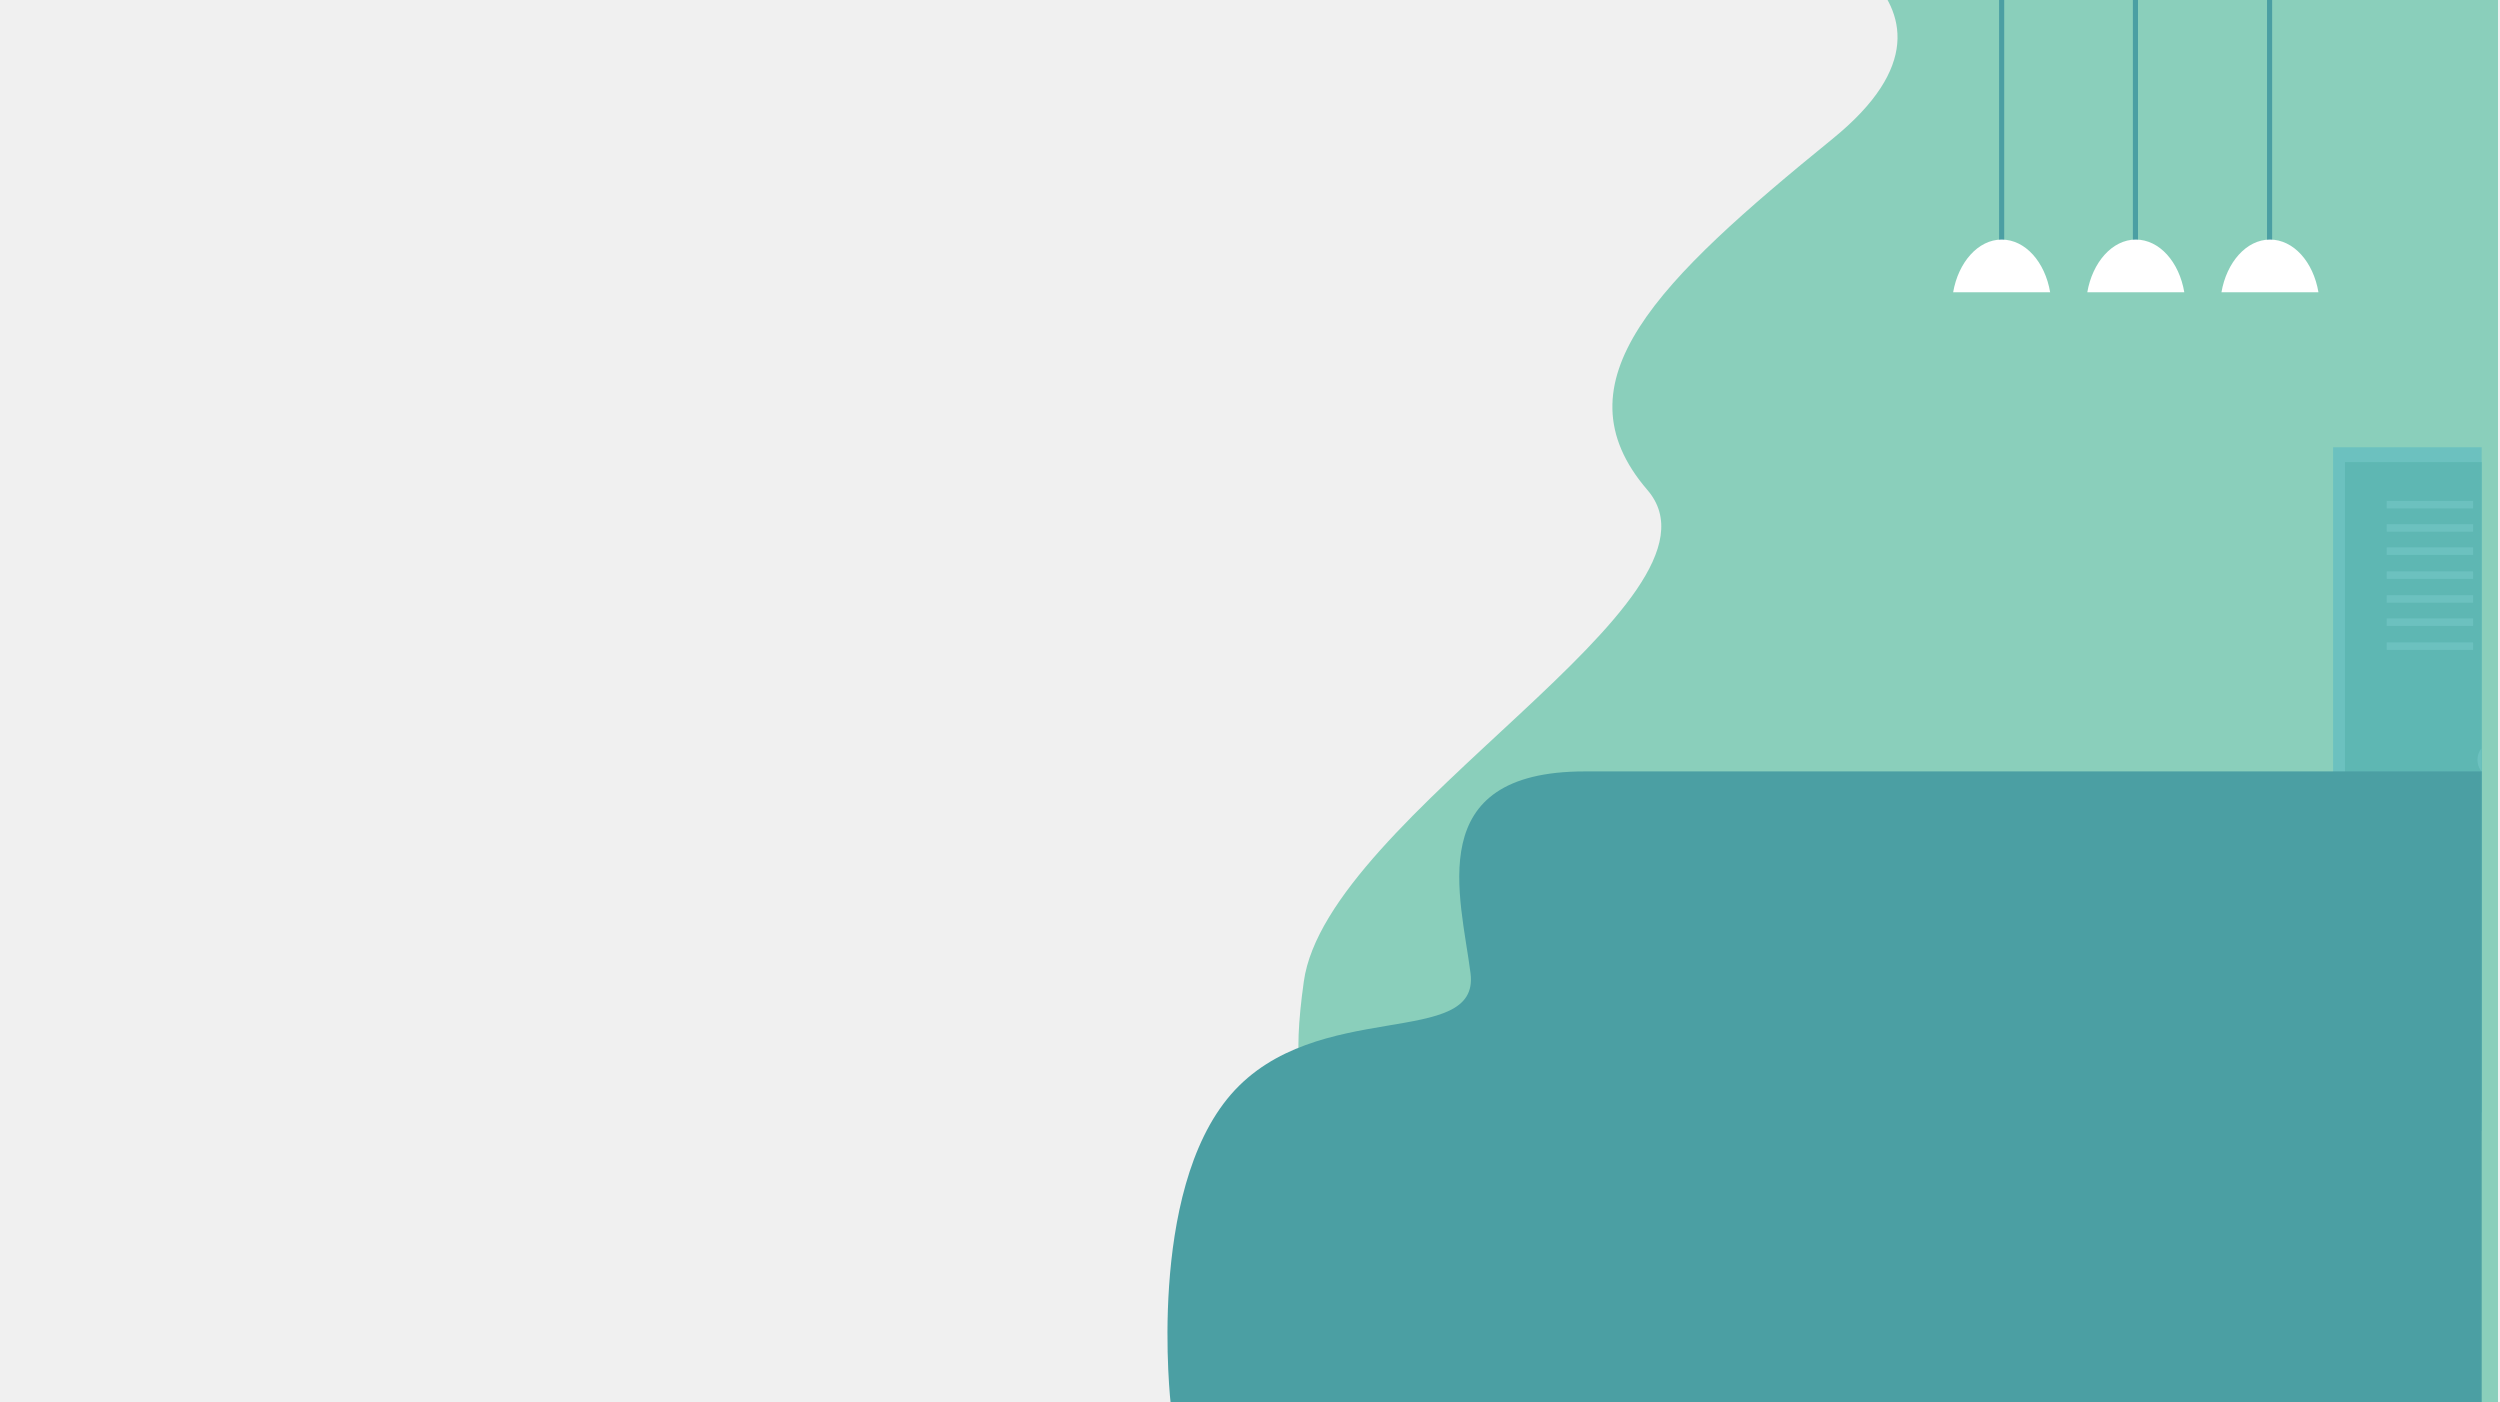
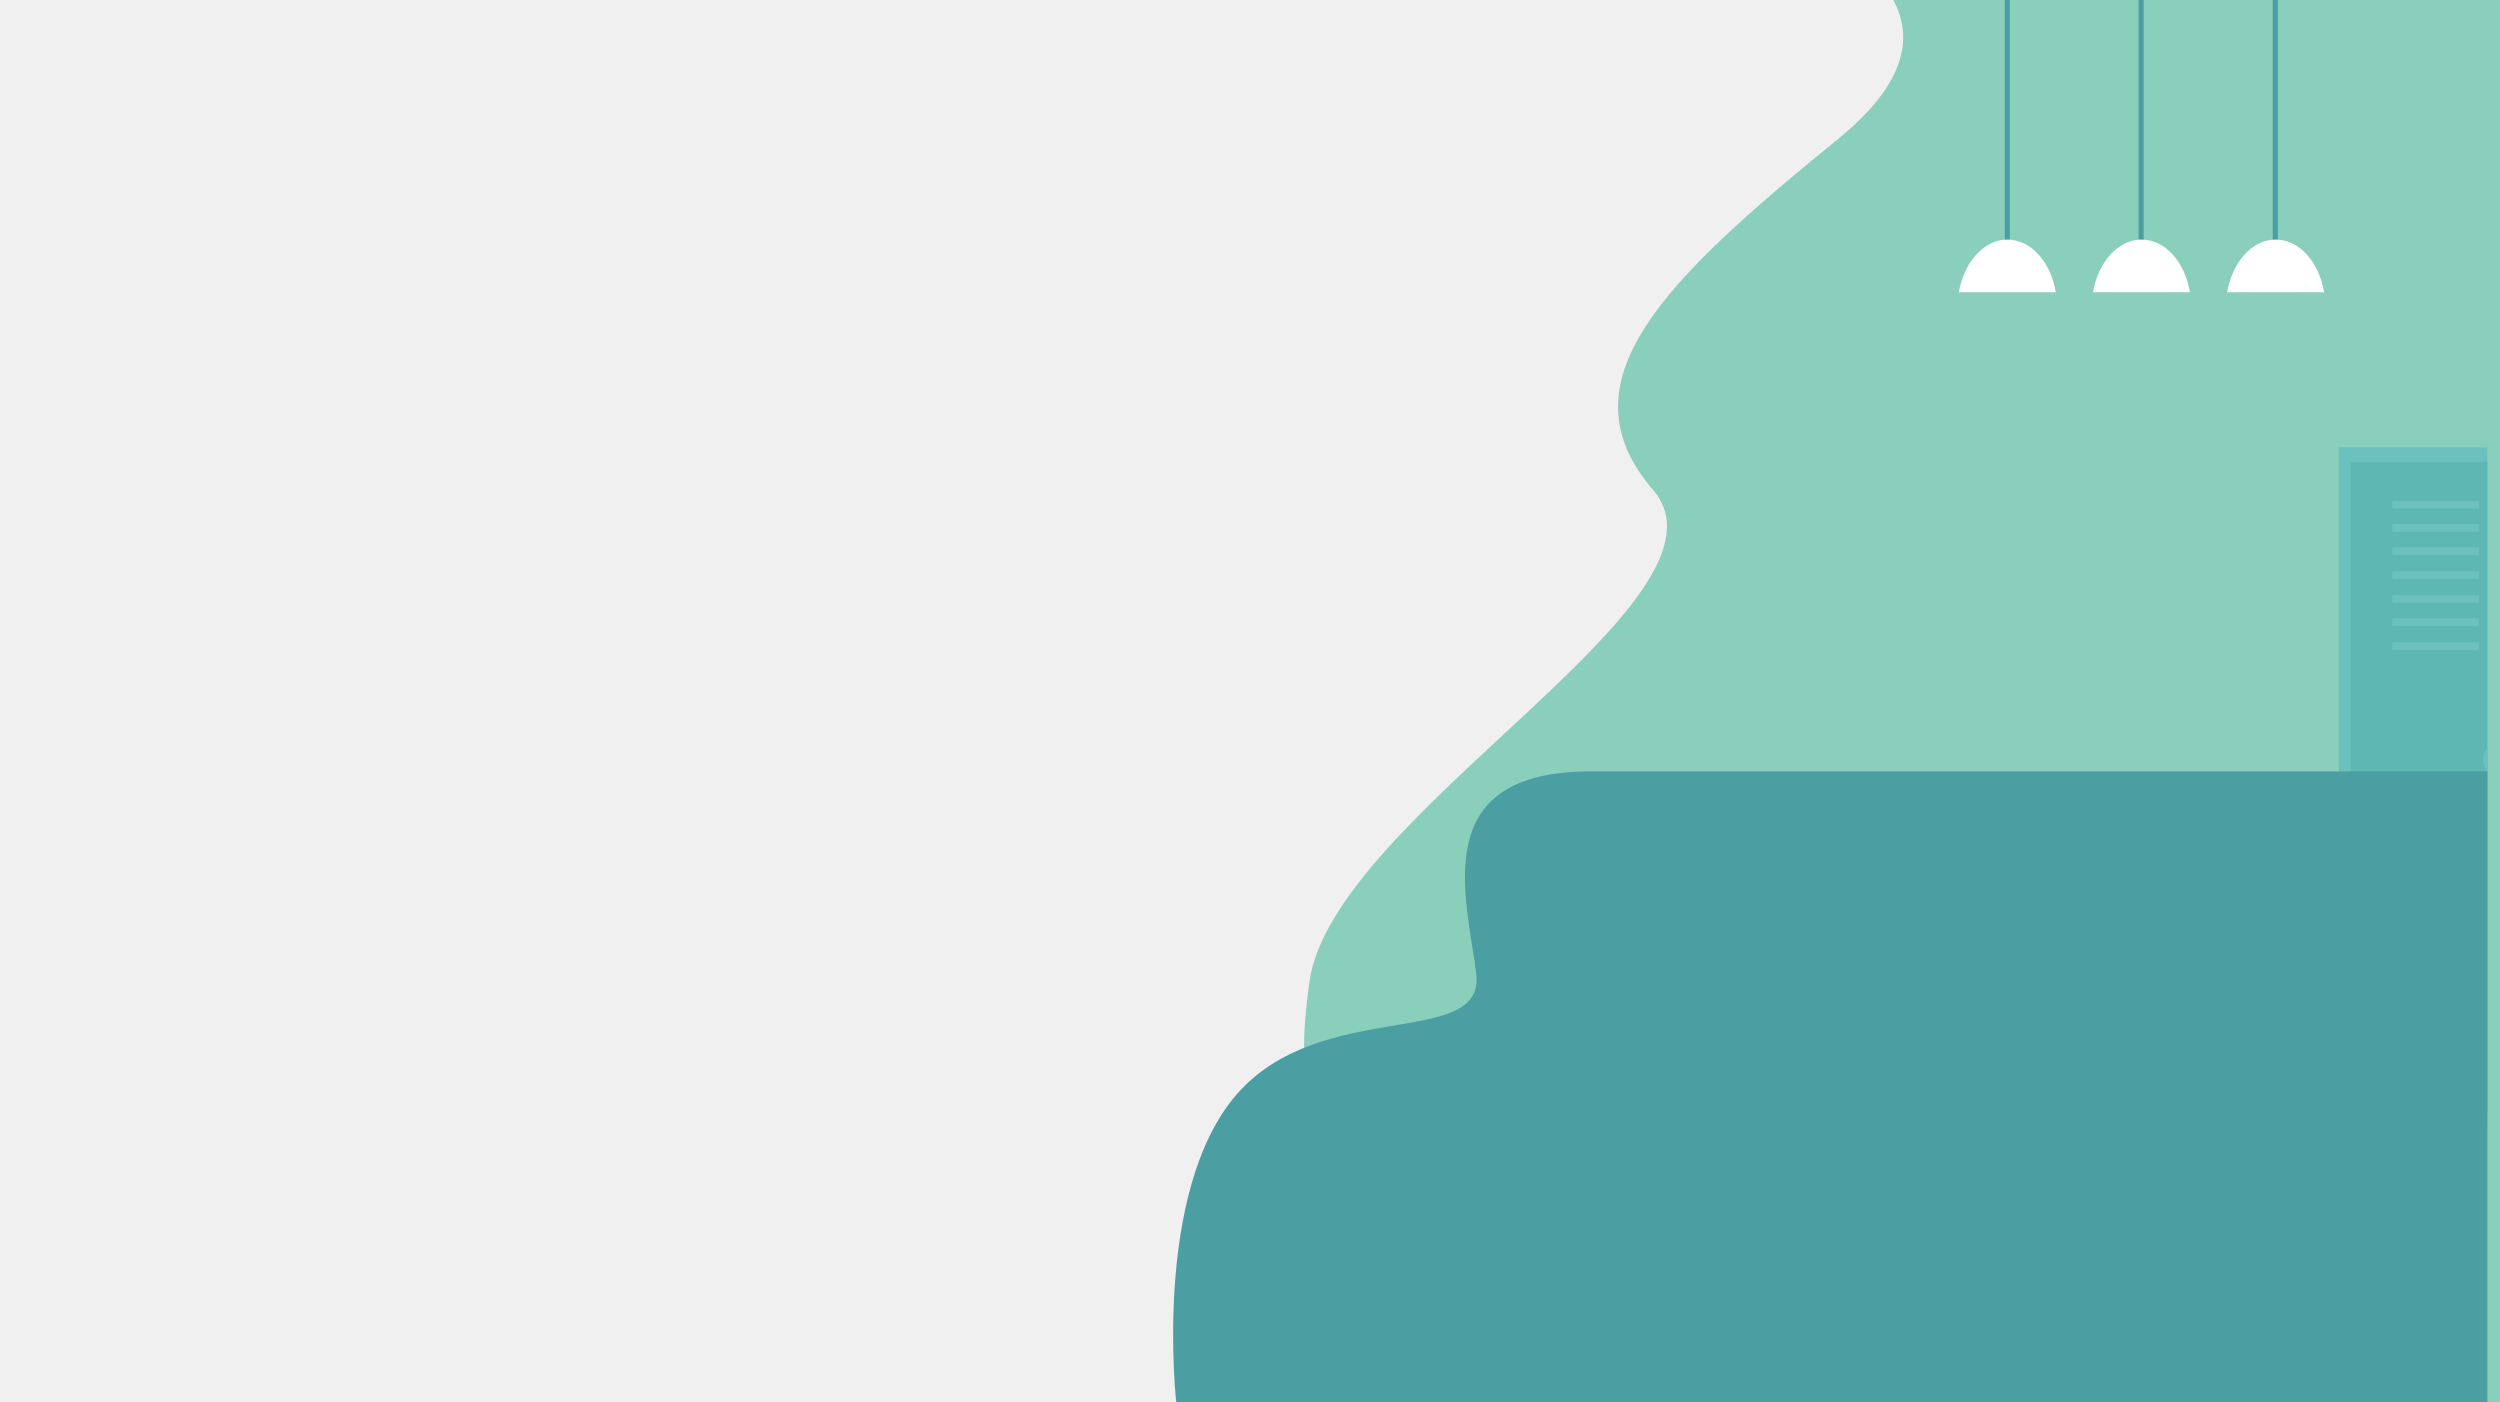
<svg xmlns="http://www.w3.org/2000/svg" xmlns:xlink="http://www.w3.org/1999/xlink" version="1.1" id="OBJECTS" x="0px" y="0px" viewBox="0 0 1366 766" style="enable-background:new 0 0 1366 766;" xml:space="preserve">
  <style type="text/css">
	.st0{clip-path:url(#SVGID_2_);fill:#8ACFBB;}
	.st1{clip-path:url(#SVGID_4_);}
	.st2{fill:#6CC1BF;}
	.st3{fill:#5EB7B3;}
	.st4{clip-path:url(#SVGID_6_);}
	.st5{fill:#4B9FA3;}
	.st6{fill:#FFFFFF;}
	.st7{clip-path:url(#SVGID_8_);fill:#4B9FA3;}
</style>
  <g>
    <g>
      <g>
        <g>
          <g>
            <g>
              <g>
                <defs>
-                   <rect id="SVGID_1_" x="415.4" y="-2.5" width="949.5" height="768.8" />
+                   <rect id="SVGID_1_" x="418.5" y="-2.5" width="949.5" height="768.8" />
                </defs>
                <clipPath id="SVGID_2_">
                  <use xlink:href="#SVGID_1_" style="overflow:visible;" />
                </clipPath>
-                 <path class="st0" d="M968.3-45.2c0,0,128.8,43.1,33.2,120.9S849.1,208.5,900.2,267.8c51.2,59.7-175.1,177.5-187.8,268.5         c-12.8,91,18.7,62.9,43.5,111.6c24.8,48.5-47.6,144.3-47.6,144.3h671.1V-23.1L968.3-45.2z" />
+                 <path class="st0" d="M971.4-45.2c0,0,128.8,43.1,33.2,120.9S852.2,208.5,903.3,267.8c51.2,59.7-175.1,177.5-187.8,268.5         c-12.8,91,18.7,62.9,43.5,111.6c24.8,48.5-47.6,144.3-47.6,144.3h671.1V-23.1L971.4-45.2z" />
              </g>
            </g>
          </g>
        </g>
      </g>
    </g>
    <g>
      <g>
        <g>
          <g>
            <g>
              <g>
                <defs>
-                   <rect id="SVGID_3_" x="415.4" y="-2.5" width="940.6" height="768.8" />
+                   <rect id="SVGID_3_" x="418.5" y="-2.5" width="940.6" height="768.8" />
                </defs>
                <clipPath id="SVGID_4_">
                  <use xlink:href="#SVGID_3_" style="overflow:visible;" />
                </clipPath>
                <g class="st1">
                  <g>
-                     <rect x="1274.8" y="244.4" class="st2" width="105.8" height="373.5" />
+                     <rect x="1277.9" y="244.4" class="st2" width="105.8" height="373.5" />
                  </g>
                  <g>
-                     <rect x="1281.3" y="252.5" class="st3" width="92.9" height="355.3" />
+                     <rect x="1284.4" y="252.5" class="st3" width="92.9" height="355.3" />
                  </g>
                  <g>
-                     <rect x="1304.1" y="273.7" class="st2" width="47.2" height="4.1" />
+                     <rect x="1307.2" y="273.7" class="st2" width="47.2" height="4.1" />
                  </g>
                  <g>
-                     <rect x="1304.1" y="286.4" class="st2" width="47.2" height="4.1" />
+                     <rect x="1307.2" y="286.4" class="st2" width="47.2" height="4.1" />
                  </g>
                  <g>
-                     <rect x="1304.1" y="299.1" class="st2" width="47.2" height="4.1" />
+                     <rect x="1307.2" y="299.1" class="st2" width="47.2" height="4.1" />
                  </g>
                  <g>
-                     <rect x="1304.1" y="312.2" class="st2" width="47.2" height="4.1" />
+                     <rect x="1307.2" y="312.2" class="st2" width="47.2" height="4.1" />
                  </g>
                  <g>
-                     <rect x="1304.1" y="325.2" class="st2" width="47.2" height="4.1" />
+                     <rect x="1307.2" y="325.2" class="st2" width="47.2" height="4.1" />
                  </g>
                  <g>
-                     <rect x="1304.1" y="337.9" class="st2" width="47.2" height="4.1" />
+                     <rect x="1307.2" y="337.9" class="st2" width="47.2" height="4.1" />
                  </g>
                  <g>
-                     <rect x="1304.1" y="351" class="st2" width="47.2" height="4.1" />
+                     <rect x="1307.2" y="351" class="st2" width="47.2" height="4.1" />
                  </g>
                  <g>
-                     <rect x="1304.1" y="494.7" class="st2" width="47.2" height="4.1" />
+                     <rect x="1307.2" y="494.7" class="st2" width="47.2" height="4.1" />
                  </g>
                  <g>
-                     <rect x="1304.1" y="507.6" class="st2" width="47.2" height="4.1" />
+                     <rect x="1307.2" y="507.6" class="st2" width="47.2" height="4.1" />
                  </g>
                  <g>
-                     <rect x="1304.1" y="520.5" class="st2" width="47.2" height="4.1" />
+                     <rect x="1307.2" y="520.5" class="st2" width="47.2" height="4.1" />
                  </g>
                  <g>
-                     <rect x="1304.1" y="533.5" class="st2" width="47.2" height="4.1" />
+                     <rect x="1307.2" y="533.5" class="st2" width="47.2" height="4.1" />
                  </g>
                  <g>
-                     <rect x="1304.1" y="546" class="st2" width="47.2" height="4.1" />
+                     <rect x="1307.2" y="546" class="st2" width="47.2" height="4.1" />
                  </g>
                  <g>
-                     <rect x="1304.1" y="559.1" class="st2" width="47.2" height="4.1" />
+                     <rect x="1307.2" y="559.1" class="st2" width="47.2" height="4.1" />
                  </g>
                  <g>
-                     <rect x="1304.1" y="572" class="st2" width="47.2" height="4.1" />
+                     <rect x="1307.2" y="572" class="st2" width="47.2" height="4.1" />
                  </g>
                  <g>
-                     <ellipse class="st2" cx="1359.4" cy="415.2" rx="5.7" ry="7.9" />
+                     <ellipse class="st2" cx="1362.5" cy="415.2" rx="5.7" ry="7.9" />
                  </g>
                </g>
              </g>
            </g>
          </g>
        </g>
      </g>
    </g>
    <g>
      <g>
        <g>
          <g>
            <g>
              <g>
                <defs>
-                   <rect id="SVGID_5_" x="415.4" y="-2.5" width="940.6" height="768.8" />
+                   <rect id="SVGID_5_" x="418.5" y="-2.5" width="940.6" height="768.8" />
                </defs>
                <clipPath id="SVGID_6_">
                  <use xlink:href="#SVGID_5_" style="overflow:visible;" />
                </clipPath>
                <g class="st4">
                  <g>
-                     <rect x="1092.3" y="-19.7" class="st5" width="2.8" height="163.4" />
+                     <rect x="1095.4" y="-19.7" class="st5" width="2.8" height="163.4" />
                  </g>
                  <g>
-                     <path class="st6" d="M1120.2,159.7c-2.8-16.6-13.6-28.8-26.5-28.8s-23.7,12.5-26.5,28.8H1120.2z" />
+                     <path class="st6" d="M1123.3,159.7c-2.8-16.6-13.6-28.8-26.5-28.8s-23.7,12.5-26.5,28.8H1123.3z" />
                  </g>
                  <g>
-                     <rect x="1165.4" y="-19.7" class="st5" width="2.8" height="163.4" />
+                     <rect x="1168.5" y="-19.7" class="st5" width="2.8" height="163.4" />
                  </g>
                  <g>
-                     <path class="st6" d="M1193.5,159.7c-2.8-16.6-13.6-28.8-26.5-28.8s-23.7,12.5-26.5,28.8H1193.5z" />
+                     <path class="st6" d="M1196.6,159.7c-2.8-16.6-13.6-28.8-26.5-28.8s-23.7,12.5-26.5,28.8H1196.6z" />
                  </g>
                  <g>
-                     <rect x="1238.7" y="-19.7" class="st5" width="2.8" height="163.4" />
+                     <rect x="1241.8" y="-19.7" class="st5" width="2.8" height="163.4" />
                  </g>
                  <g>
-                     <path class="st6" d="M1266.8,159.7c-2.8-16.6-13.6-28.8-26.5-28.8s-23.7,12.5-26.5,28.8H1266.8z" />
+                     <path class="st6" d="M1269.9,159.7c-2.8-16.6-13.6-28.8-26.5-28.8s-23.7,12.5-26.5,28.8H1269.9z" />
                  </g>
                </g>
              </g>
            </g>
          </g>
        </g>
      </g>
    </g>
    <g>
      <g>
        <g>
          <g>
            <g>
              <g>
                <defs>
-                   <rect id="SVGID_7_" x="431.3" width="940.6" height="1288.4" />
+                   <rect id="SVGID_7_" x="434.4" width="940.6" height="1288.4" />
                </defs>
                <clipPath id="SVGID_8_">
                  <use xlink:href="#SVGID_7_" style="overflow:visible;" />
                </clipPath>
-                 <path class="st7" d="M1356,421.5c0,0-400.7,0-490.1,0s-67.7,68.5-62.4,110.3S719,544.6,672.6,598         c-46.3,53.4-32.9,169.3-32.9,169.3H1356V421.5z" />
+                 <path class="st7" d="M1359.1,421.5c0,0-400.7,0-490.1,0s-67.7,68.5-62.4,110.3s-84.5,12.8-130.9,66.2         c-46.3,53.4-32.9,169.3-32.9,169.3h716.3V421.5z" />
              </g>
            </g>
          </g>
        </g>
      </g>
    </g>
  </g>
</svg>
